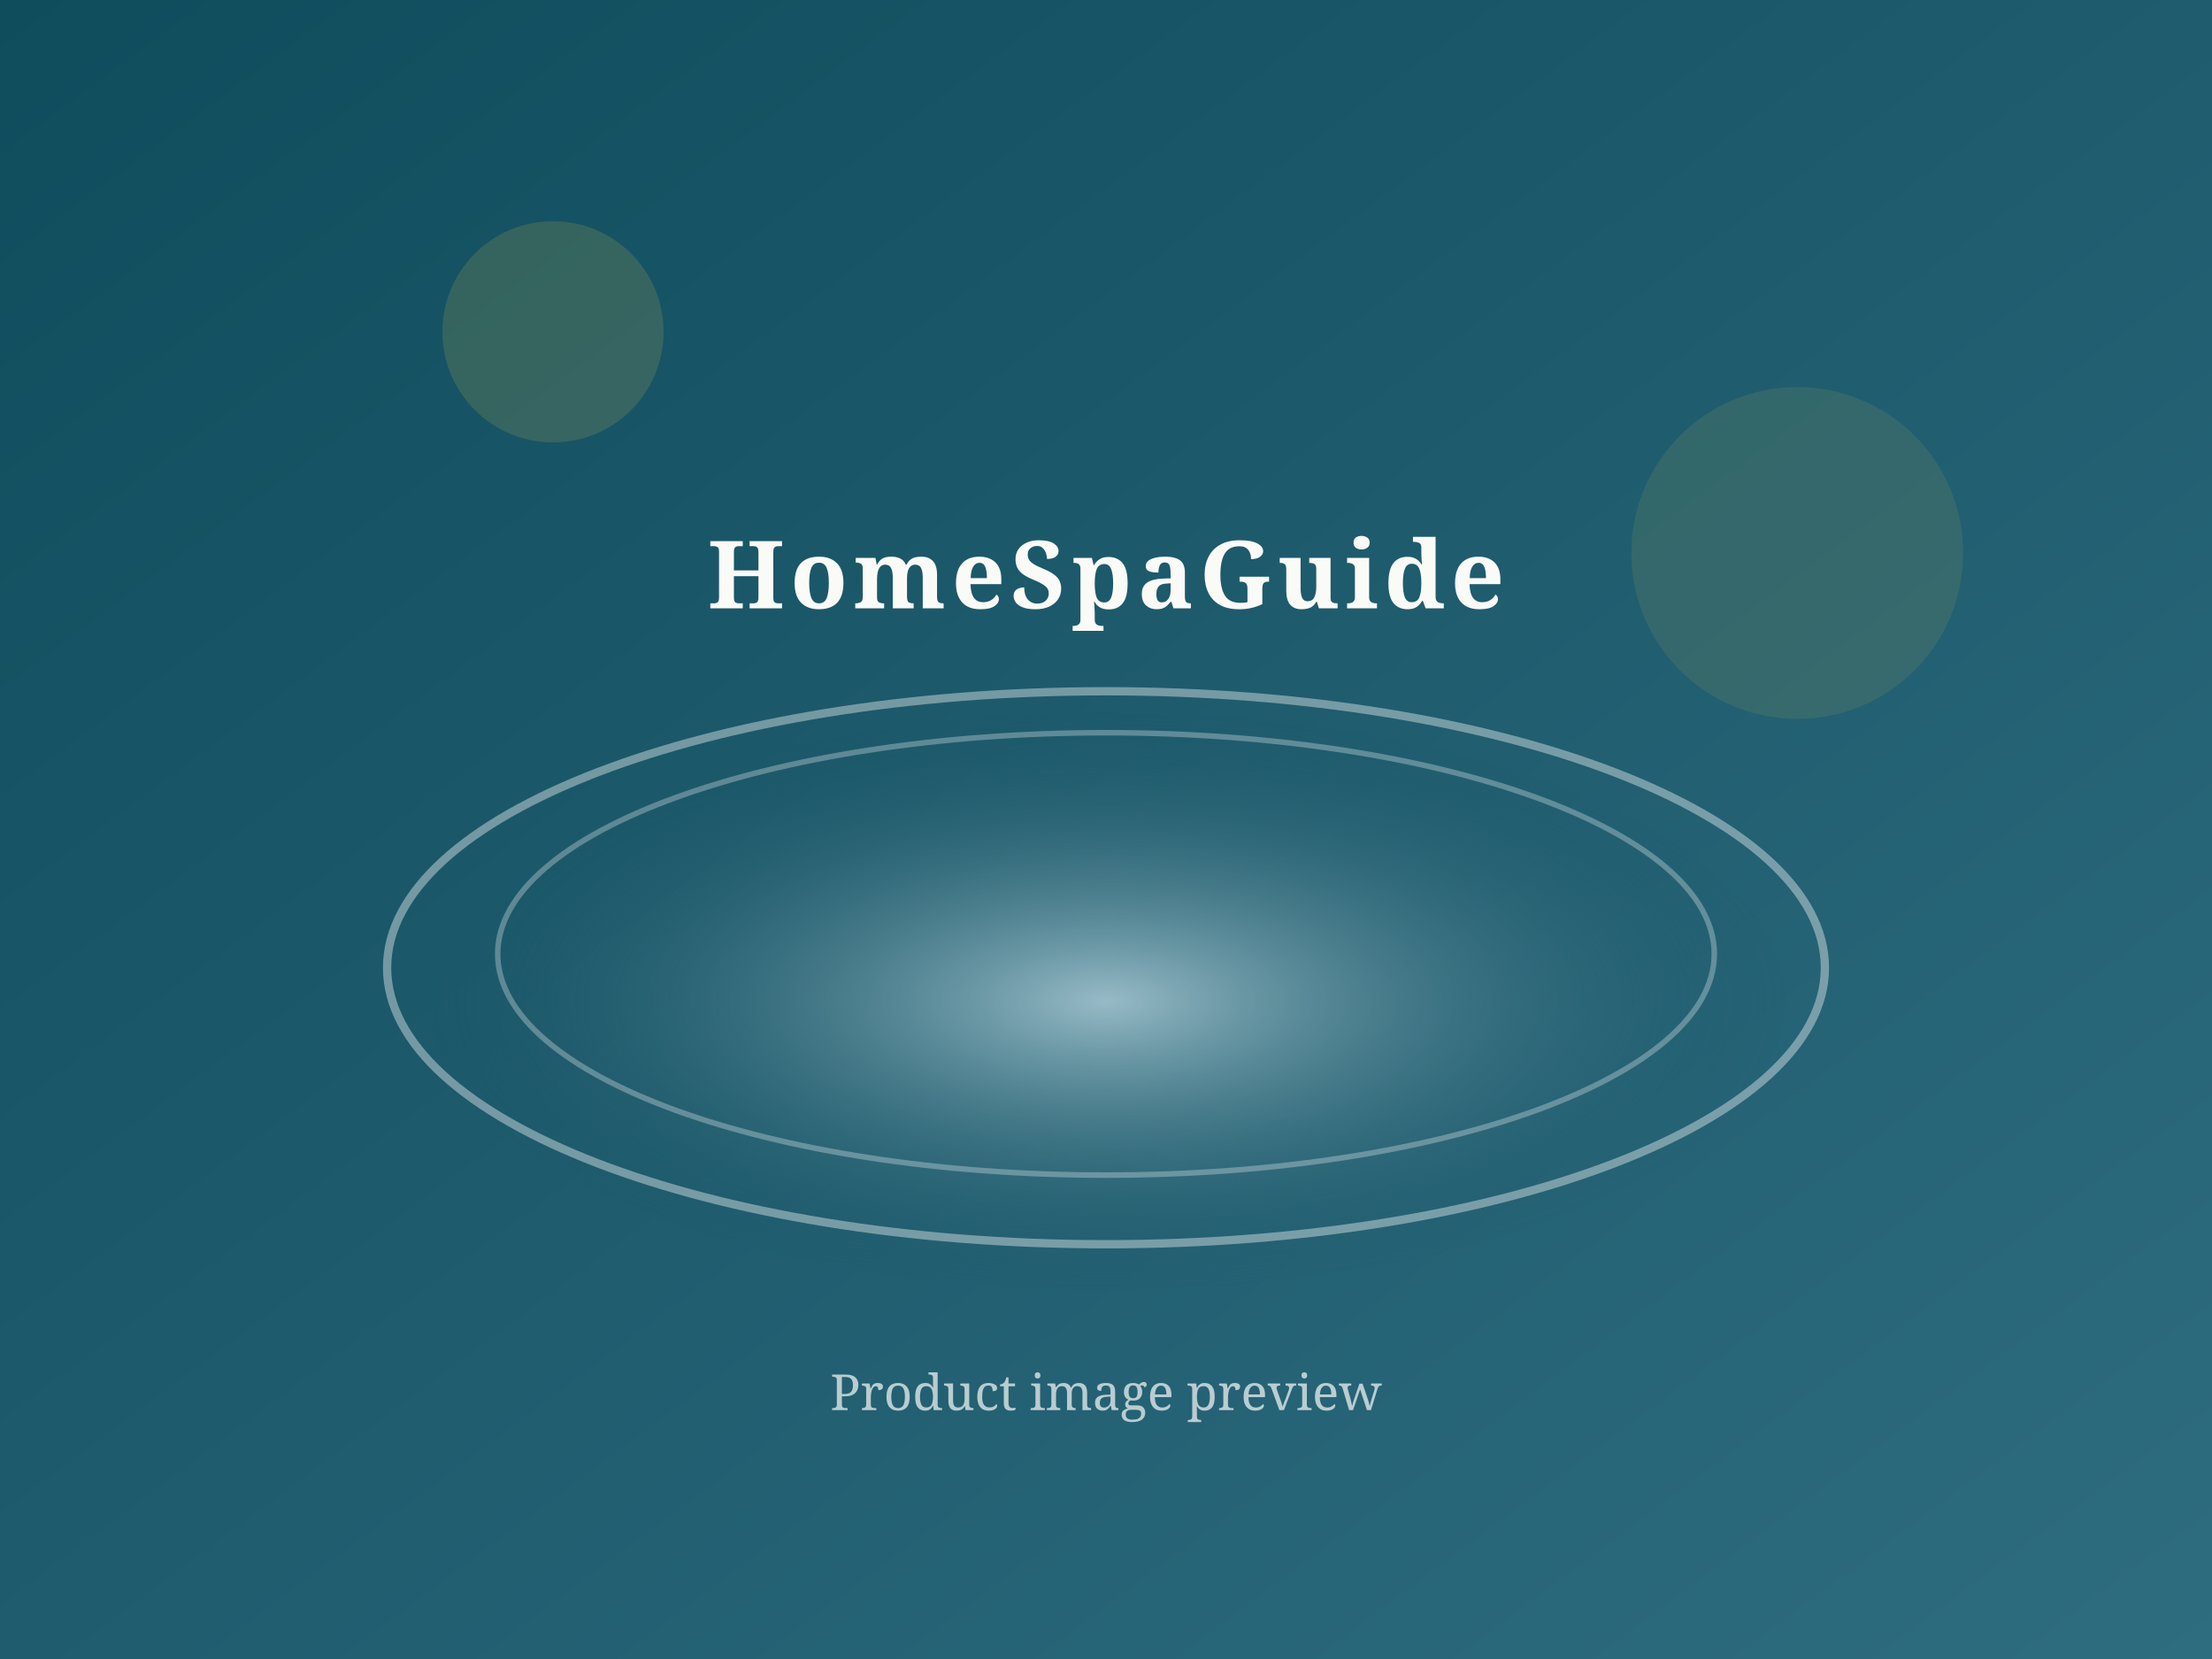
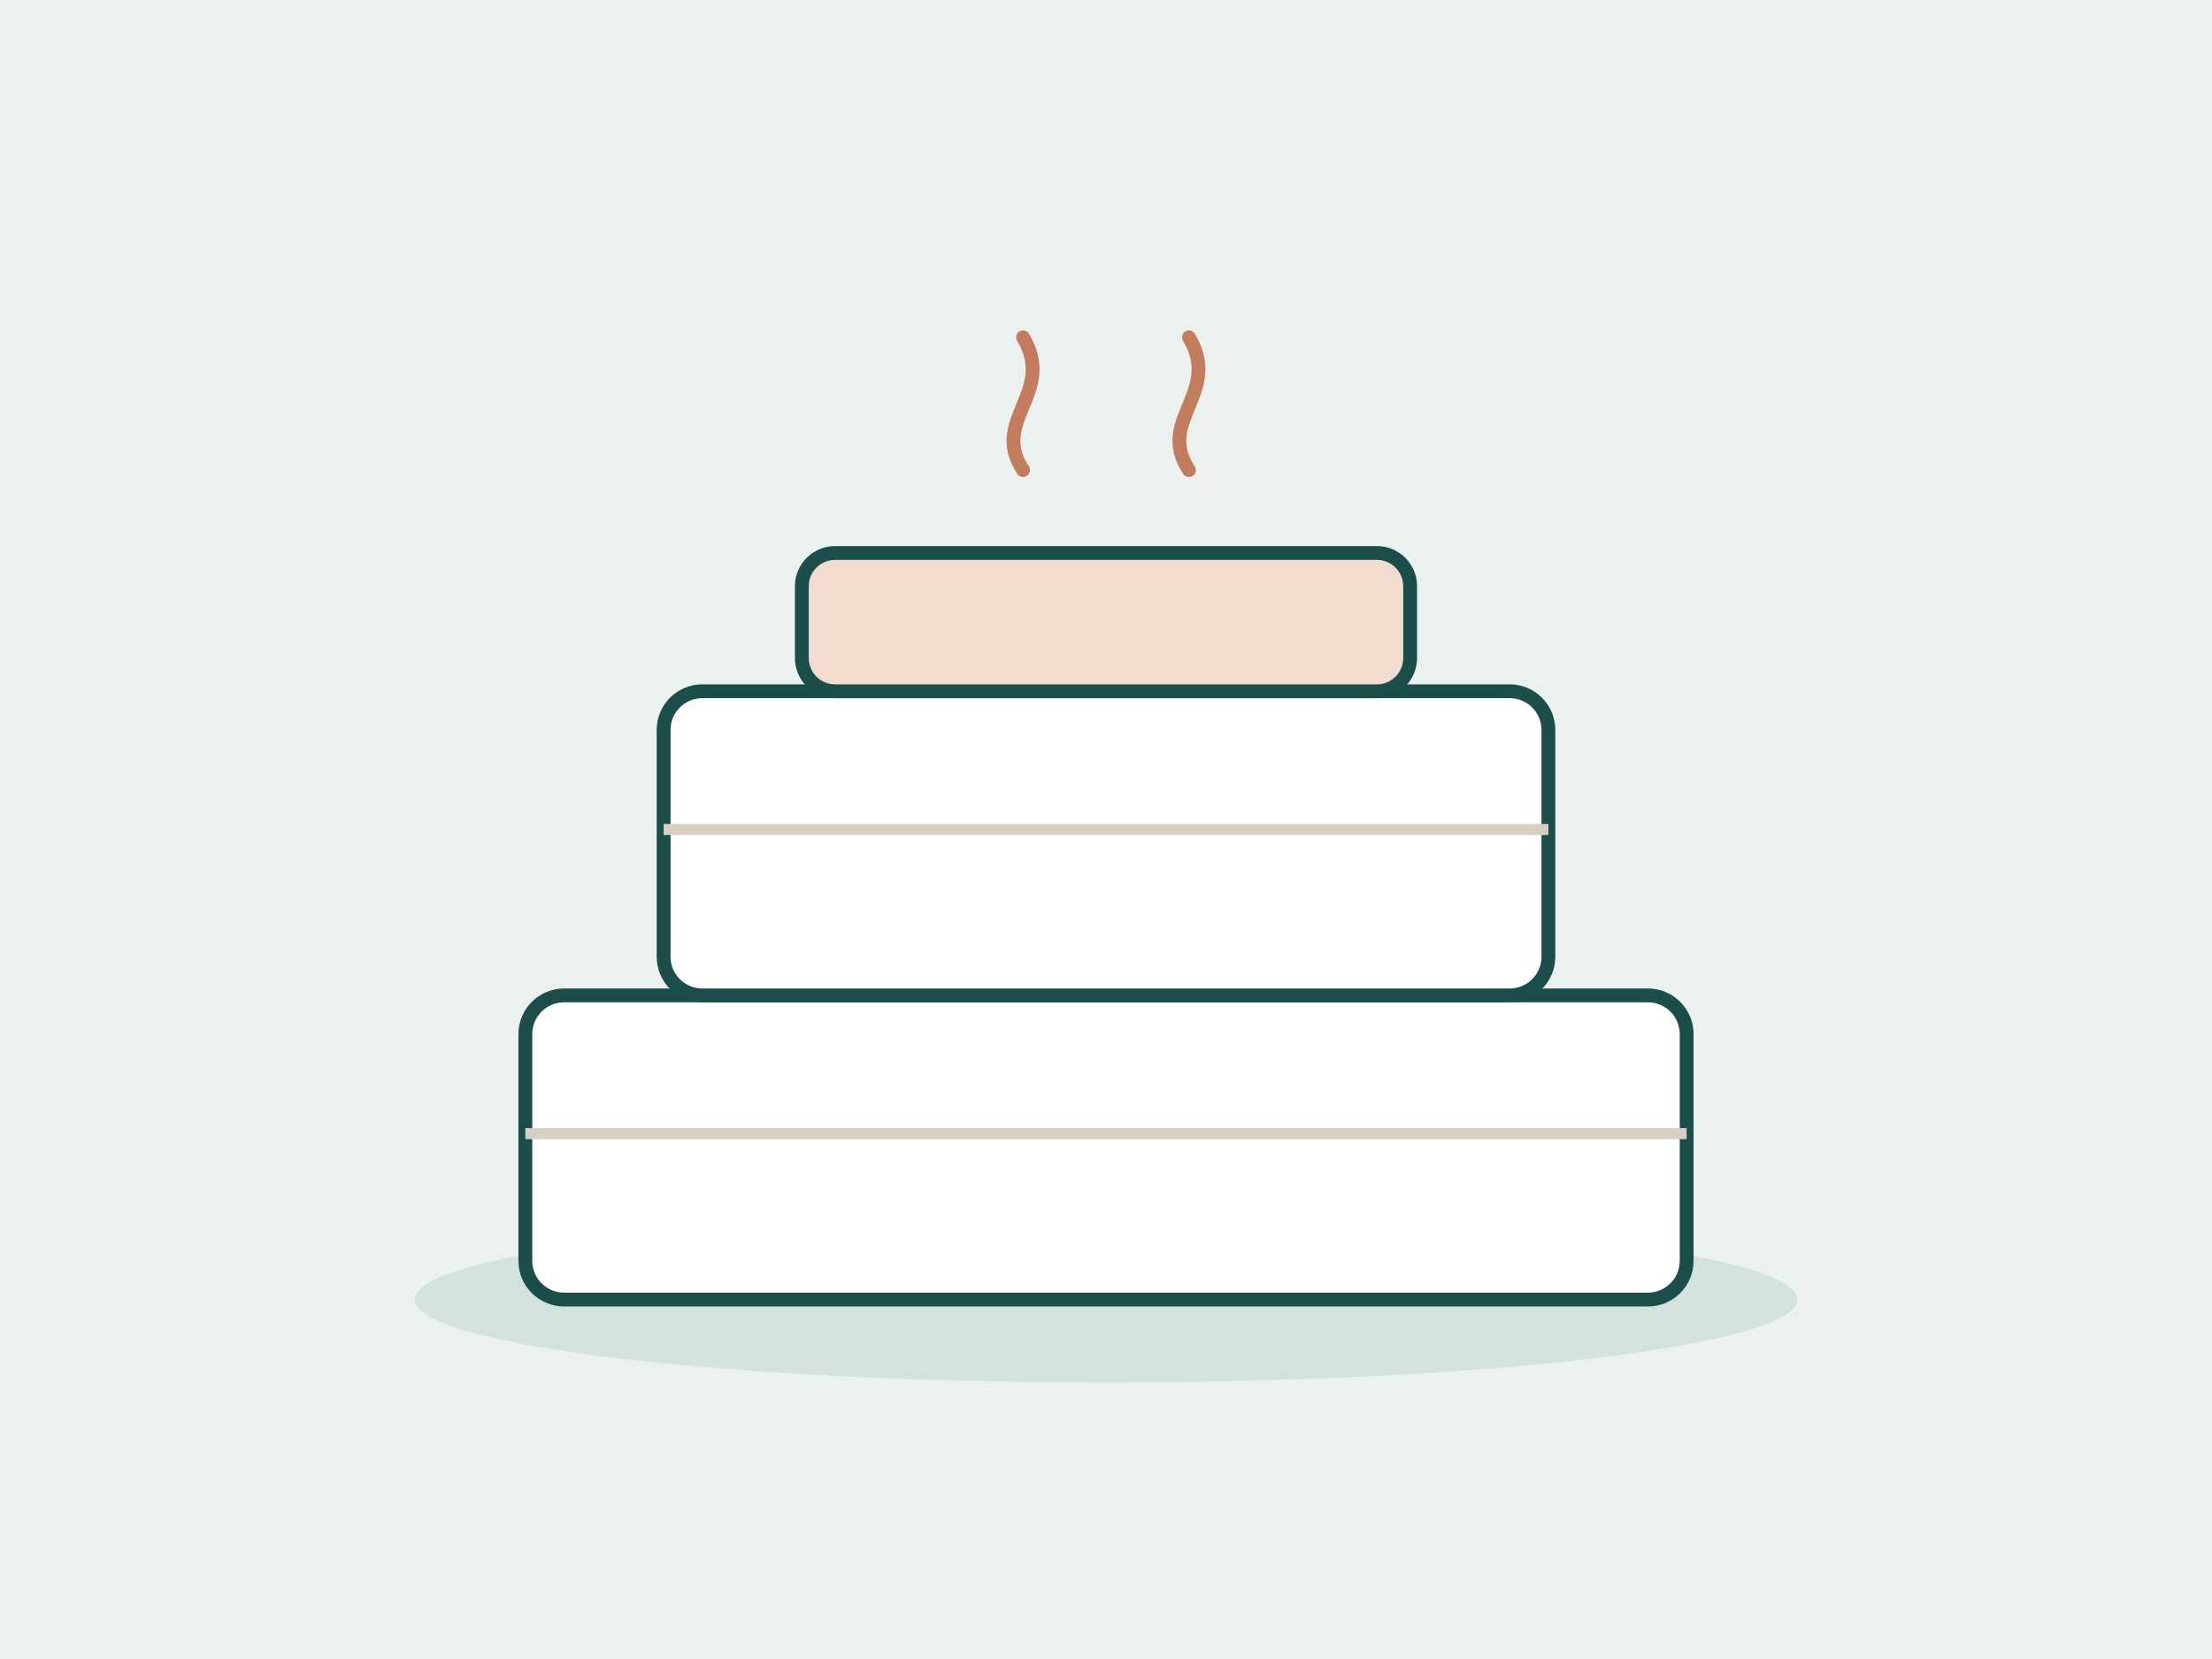
- <svg xmlns="http://www.w3.org/2000/svg" viewBox="0 0 800 600" width="800" height="600" role="img" aria-label="Product placeholder">
-   <defs>
-     <linearGradient id="g" x1="0" x2="1" y1="0" y2="1">
-       <stop offset="0%" stop-color="#0f4c5c" />
-       <stop offset="100%" stop-color="#2e6c80" />
-     </linearGradient>
-     <radialGradient id="water" cx="50%" cy="55%" r="55%">
-       <stop offset="0%" stop-color="#a4c5d0" stop-opacity="0.9" />
-       <stop offset="80%" stop-color="#0f4c5c" stop-opacity="0" />
-     </radialGradient>
-   </defs>
-   <rect width="800" height="600" fill="url(#g)" />
-   <g opacity="0.5">
-     <circle cx="200" cy="120" r="40" fill="#e8c547" opacity="0.3" />
-     <circle cx="650" cy="200" r="60" fill="#e8c547" opacity="0.2" />
-   </g>
-   <ellipse cx="400" cy="350" rx="280" ry="120" fill="url(#water)" />
-   <ellipse cx="400" cy="350" rx="260" ry="100" fill="none" stroke="#fafaf7" stroke-width="3" opacity="0.4" />
-   <ellipse cx="400" cy="345" rx="220" ry="80" fill="none" stroke="#fafaf7" stroke-width="2" opacity="0.3" />
-   <g fill="#fafaf7" font-family="Georgia, serif" text-anchor="middle">
-     <text x="400" y="220" font-size="34" font-weight="700" letter-spacing="2">HomeSpaGuide</text>
-     <text x="400" y="510" font-size="18" opacity="0.7">Product image preview</text>
+ <svg xmlns="http://www.w3.org/2000/svg" viewBox="0 0 800 600" width="800" height="600">
+   <rect width="800" height="600" fill="#EAF1EF" />
+   <ellipse cx="400" cy="470" rx="250" ry="30" fill="#D3E2DE" />
+   <rect x="190" y="360" width="420" height="110" rx="14" fill="#FFFFFF" stroke="#1B4D4B" stroke-width="5" />
+   <rect x="240" y="250" width="320" height="110" rx="14" fill="#FFFFFF" stroke="#1B4D4B" stroke-width="5" />
+   <path d="M190 410 h420 M240 300 h320" stroke="#D7D0C2" stroke-width="4" />
+   <rect x="290" y="200" width="220" height="50" rx="12" fill="#F1DCCF" stroke="#1B4D4B" stroke-width="5" />
+   <g fill="none" stroke="#B5562E" stroke-width="5" stroke-linecap="round" opacity="0.75">
+     <path d="M370 170 c-12 -18 12 -28 0 -48" />
+     <path d="M430 170 c-12 -18 12 -28 0 -48" />
  </g>
</svg>
